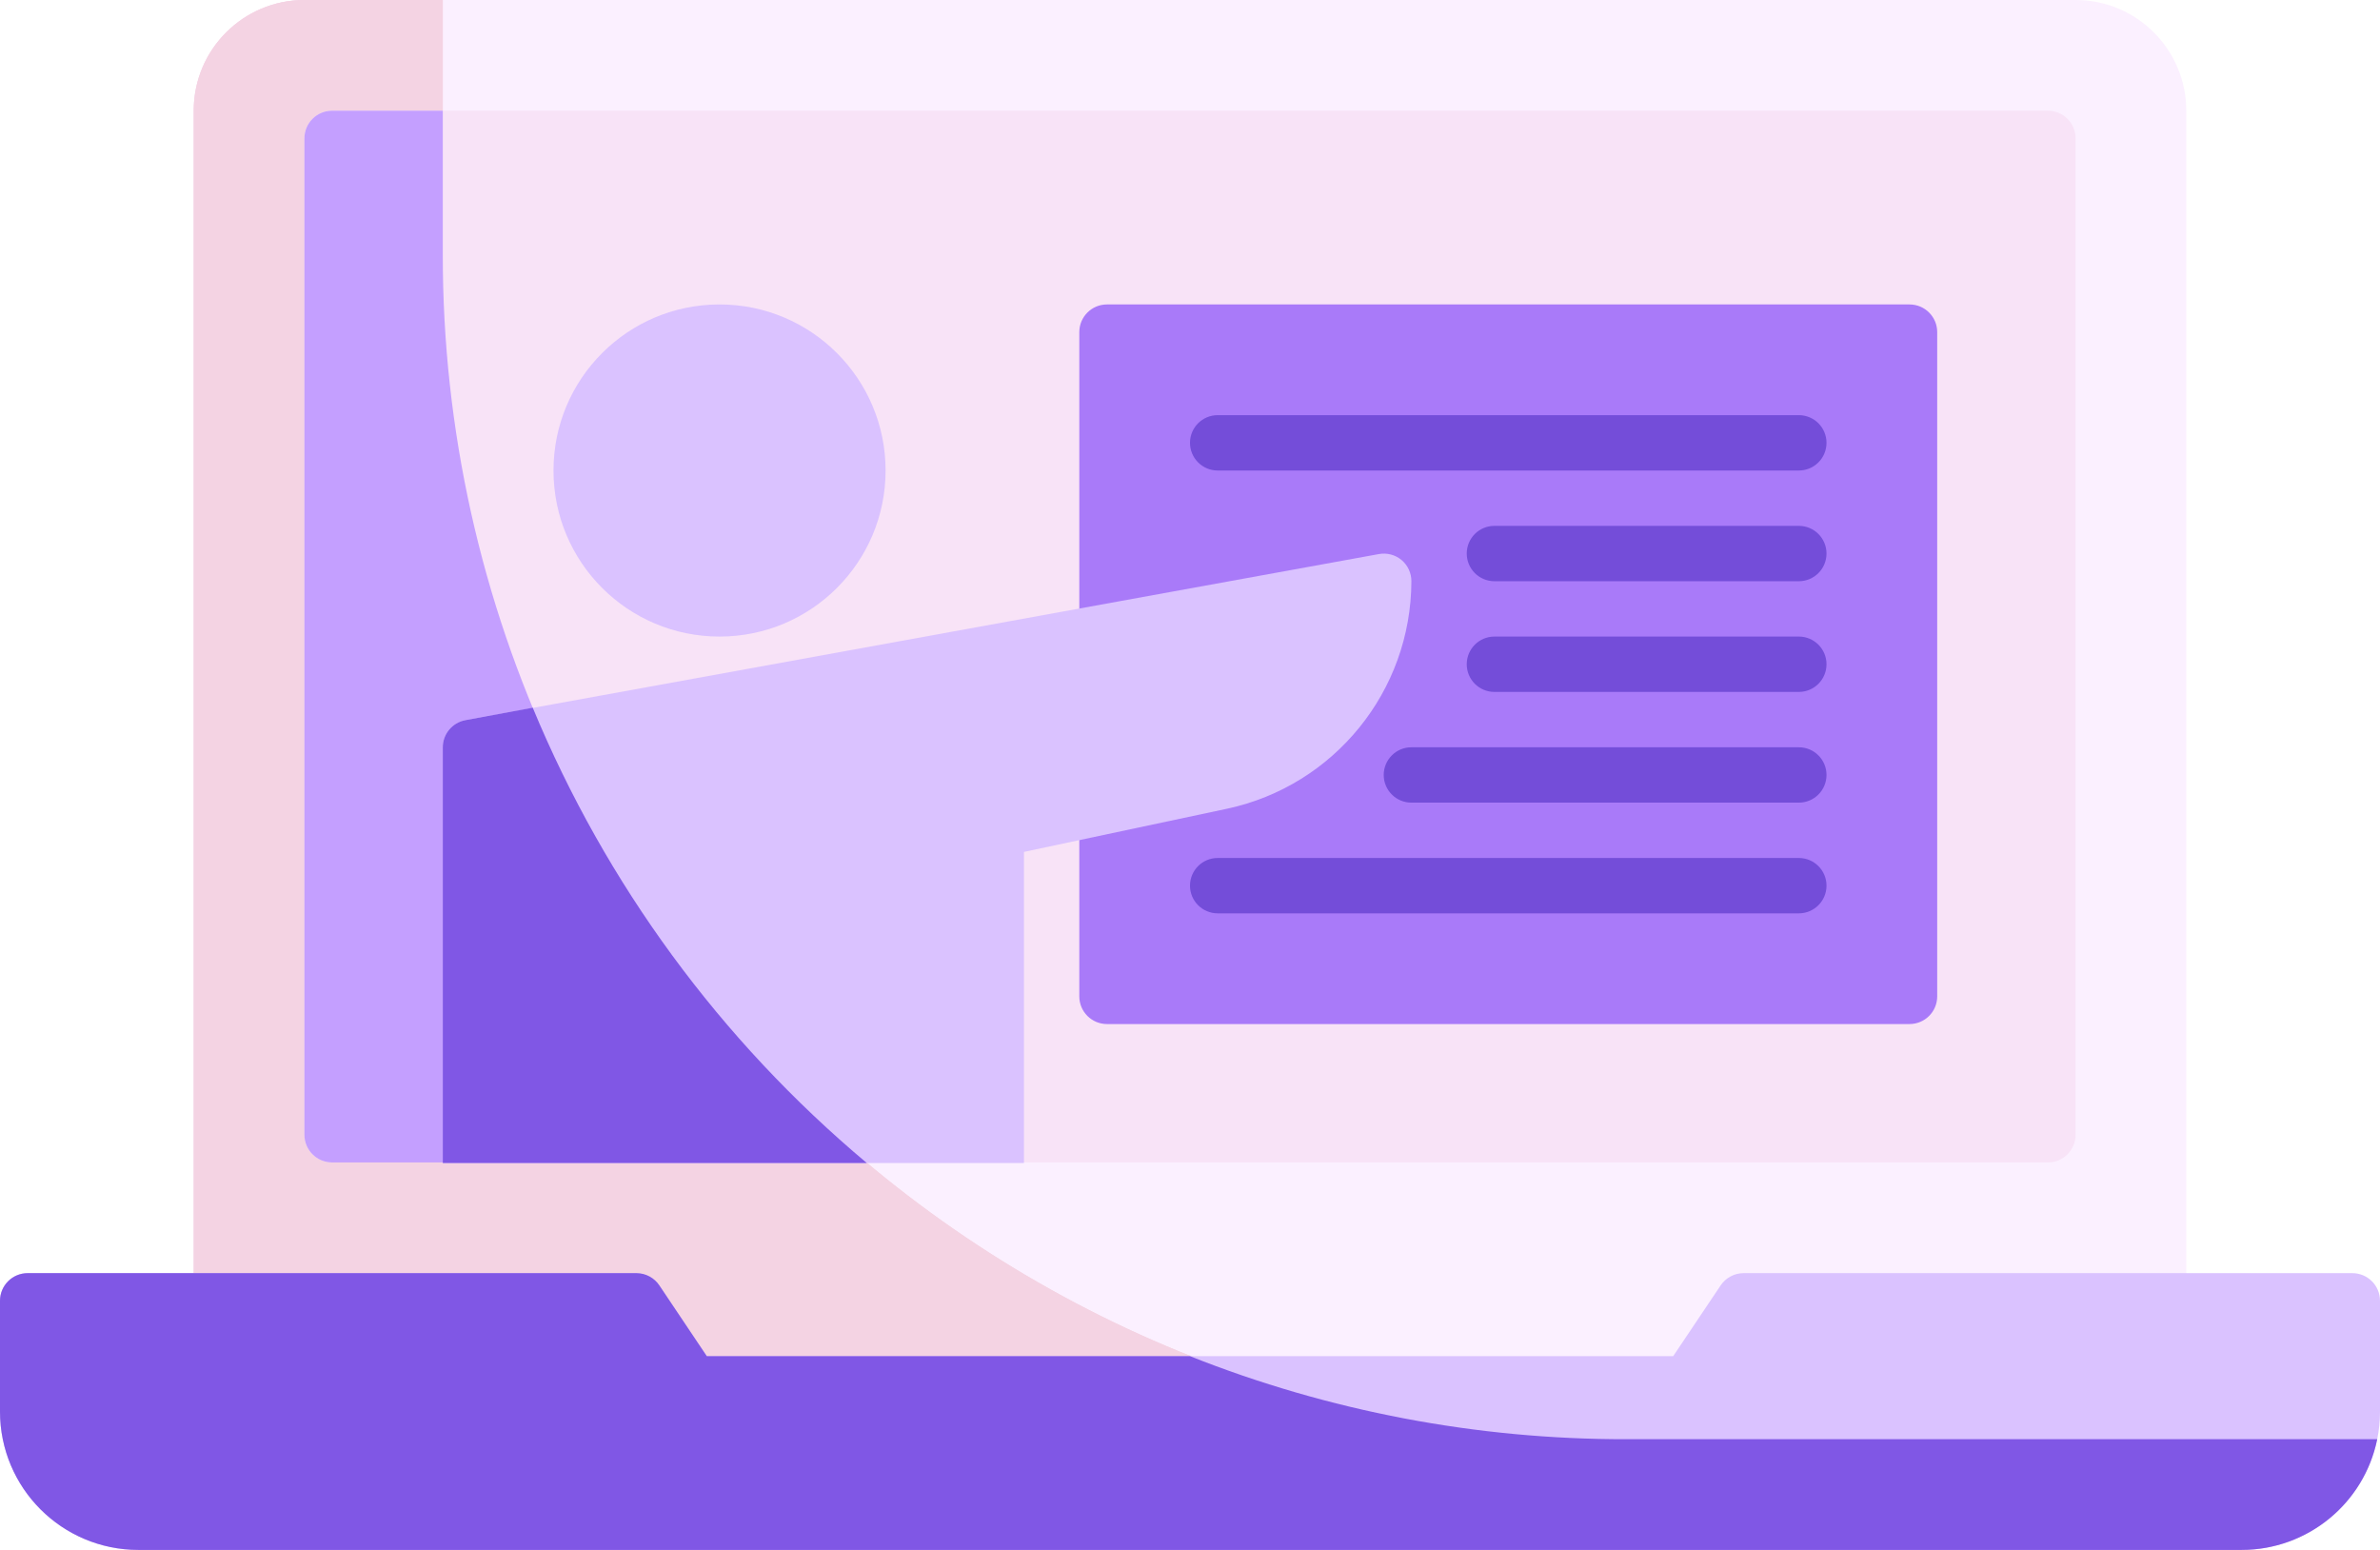
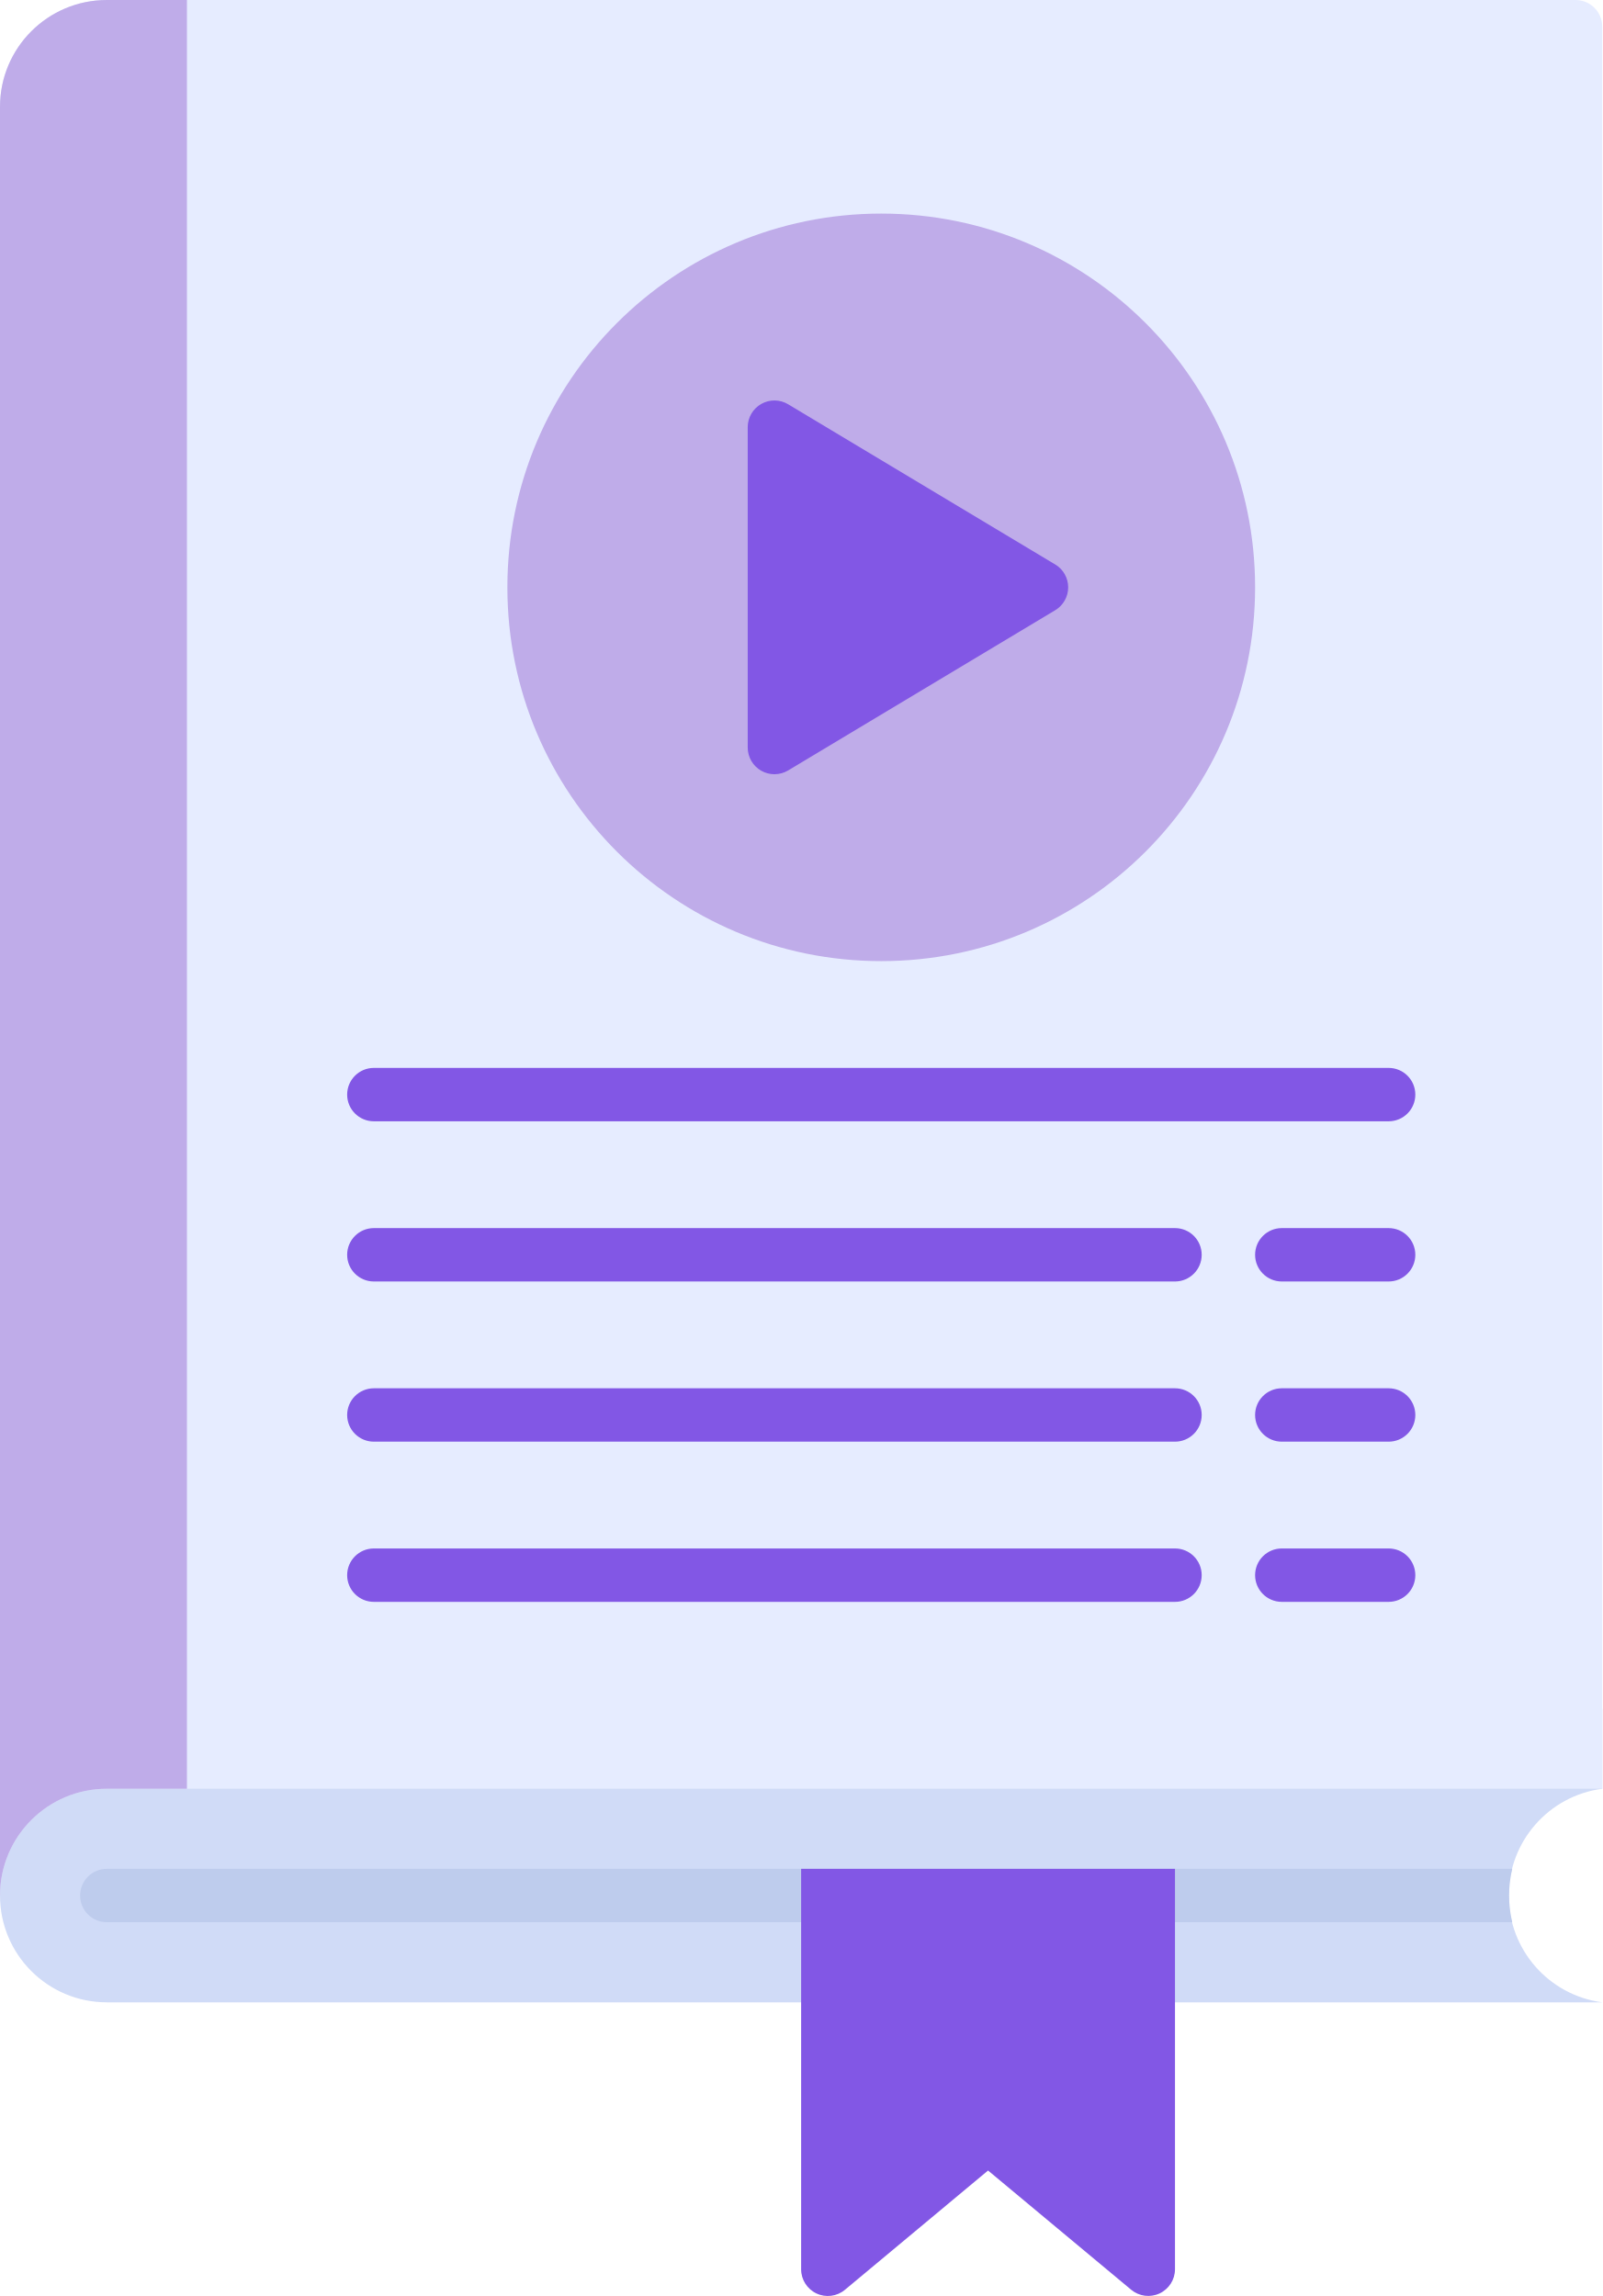
- <svg xmlns="http://www.w3.org/2000/svg" width="86" height="56" viewBox="0 0 86 56">
-   <defs>
-     <style>.a{fill:#fbf0ff;}.b{fill:#f4d3e3;}.c{fill:#f8e3f7;}.d{fill:#c49fff;}.e{fill:#dac2ff;}.f{fill:#8057e5;}.g{fill:#a97af9;}.h{fill:#744dd9;}</style>
-   </defs>
-   <g transform="translate(4500 -6473)">
-     <path class="a" d="M547,723H483a4,4,0,0,0-4,4v48a1,1,0,0,0,1,1h70a1,1,0,0,0,1-1V727A4,4,0,0,0,547,723Z" transform="translate(-4972 5750)" />
-     <path class="b" d="M551,775a1,1,0,0,1-1,1H480a1,1,0,0,1-1-1V727a4,4,0,0,1,4-4h5v9.19A42.81,42.81,0,0,0,530.81,775Z" transform="translate(-4972 5750)" />
-     <path class="b" d="M551,775a1,1,0,0,1-1,1H480a1,1,0,0,1-1-1V727a4,4,0,0,1,4-4h5v9.19A42.81,42.81,0,0,0,530.81,775Z" transform="translate(-4972 5750)" />
-     <rect class="c" width="64" height="38" rx="1" transform="translate(-4489 6477)" />
-     <path class="d" d="M503.32,765H484a1,1,0,0,1-1-1V728a1,1,0,0,1,1-1h4v5.19A42.69,42.69,0,0,0,503.32,765Z" transform="translate(-4972 5750)" />
-     <path class="e" d="M557,769H535a1,1,0,0,0-.83.45L532.46,772H497.54l-1.71-2.55A1,1,0,0,0,495,769H473a1,1,0,0,0-1,1v4a5,5,0,0,0,5,5h76a5,5,0,0,0,5-5v-4A1,1,0,0,0,557,769Z" transform="translate(-4972 5750)" />
-     <path class="f" d="M557.9,775a5,5,0,0,1-4.9,4H477a5,5,0,0,1-5-5v-4a1,1,0,0,1,1-1h22a1,1,0,0,1,.83.45l1.71,2.55H515a42.588,42.588,0,0,0,15.77,3Z" transform="translate(-4972 5750)" />
-     <circle class="e" cx="6" cy="6" r="6" transform="translate(-4480 6484)" />
-     <rect class="g" width="31" height="26" rx="1" transform="translate(-4461 6484)" />
-     <path class="h" d="M537,748H526a1,1,0,0,1,0-2h11a1,1,0,0,1,0,2Z" transform="translate(-4972 5750)" />
-     <path class="h" d="M537,744H526a1,1,0,0,1,0-2h11a1,1,0,0,1,0,2Z" transform="translate(-4972 5750)" />
-     <path class="h" d="M537,740H516a1,1,0,0,1,0-2h21a1,1,0,0,1,0,2Z" transform="translate(-4972 5750)" />
-     <path class="h" d="M537,756H516a1,1,0,0,1,0-2h21a1,1,0,0,1,0,2Z" transform="translate(-4972 5750)" />
-     <path class="h" d="M537,752H523a1,1,0,0,1,0-2h14a1,1,0,0,1,0,2Z" transform="translate(-4972 5750)" />
-     <path class="e" d="M522.64,743.23a1,1,0,0,0-.82-.21l-33,6a1,1,0,0,0-.82,1v15h21V753.78l7.34-1.56A8.43,8.43,0,0,0,523,744,1,1,0,0,0,522.64,743.23Z" transform="translate(-4972 5750)" />
-     <path class="f" d="M491.25,748.57l-2.43.45a1,1,0,0,0-.82,1v15h15.32a42.91,42.91,0,0,1-12.07-16.45Z" transform="translate(-4972 5750)" />
+ <svg xmlns="http://www.w3.org/2000/svg" width="60" height="86" viewBox="0 0 60 86">
+   <g transform="translate(-14 -1)">
+     <path d="M74,68V65H14v7a4,4,0,0,0,4,4H74a4.035,4.035,0,0,1,0-8Z" fill="#d0dbf7" />
+     <path d="M73,1H18a4,4,0,0,0-4,4V72a4,4,0,0,1,4-4H74V2A1,1,0,0,0,73,1Z" fill="#e6ecff" />
+     <path d="M18,1a4,4,0,0,0-4,4V72a4,4,0,0,1,4-4h3V1Z" fill="#bface9" />
+     <circle cx="14" cy="14" r="14" transform="translate(33 9)" fill="#bface9" />
+     <path d="M53.515,22.143l-10-6A1,1,0,0,0,42,17V29a1,1,0,0,0,1.515.857l10-6a1,1,0,0,0,0-1.715Z" fill="#8257e5" />
+     <path d="M66,43H28a1,1,0,0,1,0-2H66a1,1,0,0,1,0,2Z" fill="#8257e5" />
+     <path d="M58,49H28a1,1,0,0,1,0-2H58a1,1,0,0,1,0,2Z" fill="#8257e5" />
+     <path d="M58,55H28a1,1,0,0,1,0-2H58a1,1,0,0,1,0,2Z" fill="#8257e5" />
+     <path d="M58,61H28a1,1,0,0,1,0-2H58a1,1,0,0,1,0,2Z" fill="#8257e5" />
+     <path d="M66,49H62a1,1,0,0,1,0-2h4a1,1,0,0,1,0,2Z" fill="#8257e5" />
+     <path d="M66,55H62a1,1,0,0,1,0-2h4a1,1,0,0,1,0,2Z" fill="#8257e5" />
+     <path d="M66,61H62a1,1,0,0,1,0-2h4a1,1,0,0,1,0,2Z" fill="#8257e5" />
+     <path d="M70.629,73a4.323,4.323,0,0,1,0-2H18a1,1,0,0,0,0,2Z" fill="#becced" />
+     <path d="M58,71H44V86a1,1,0,0,0,1.64.768L51,82.3l5.36,4.466A1,1,0,0,0,58,86Z" fill="#8257e5" />
  </g>
</svg>
